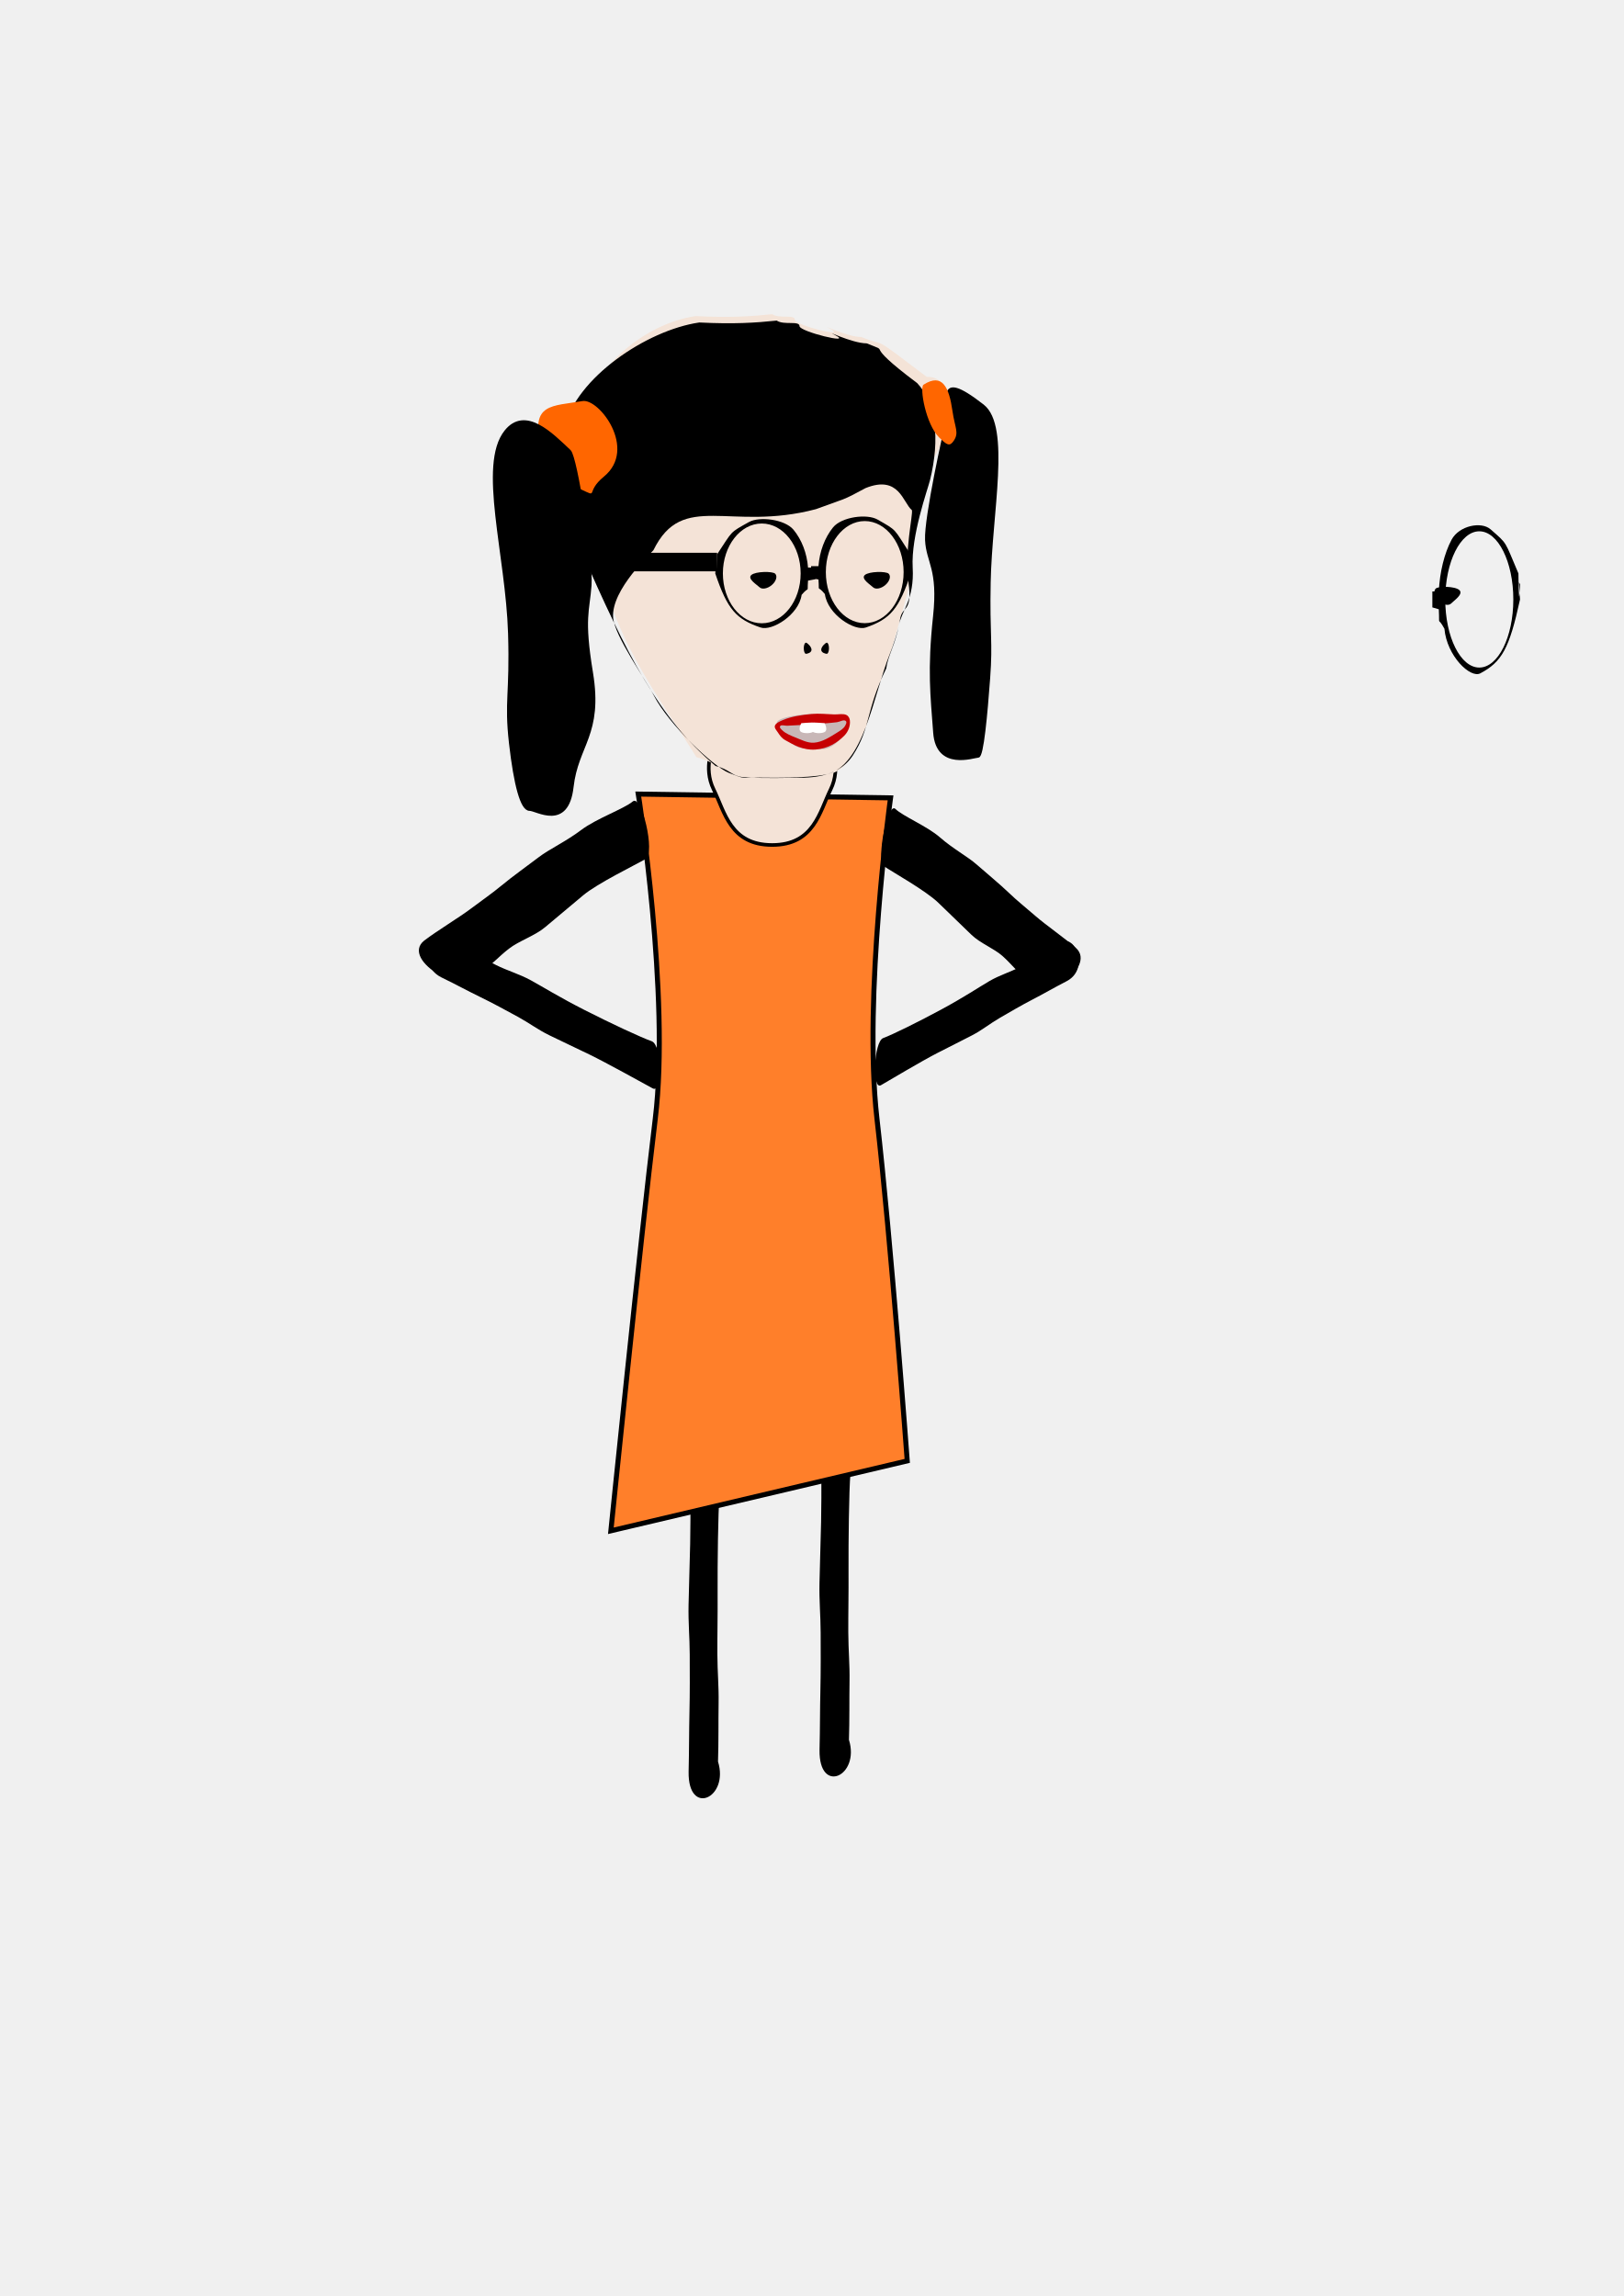
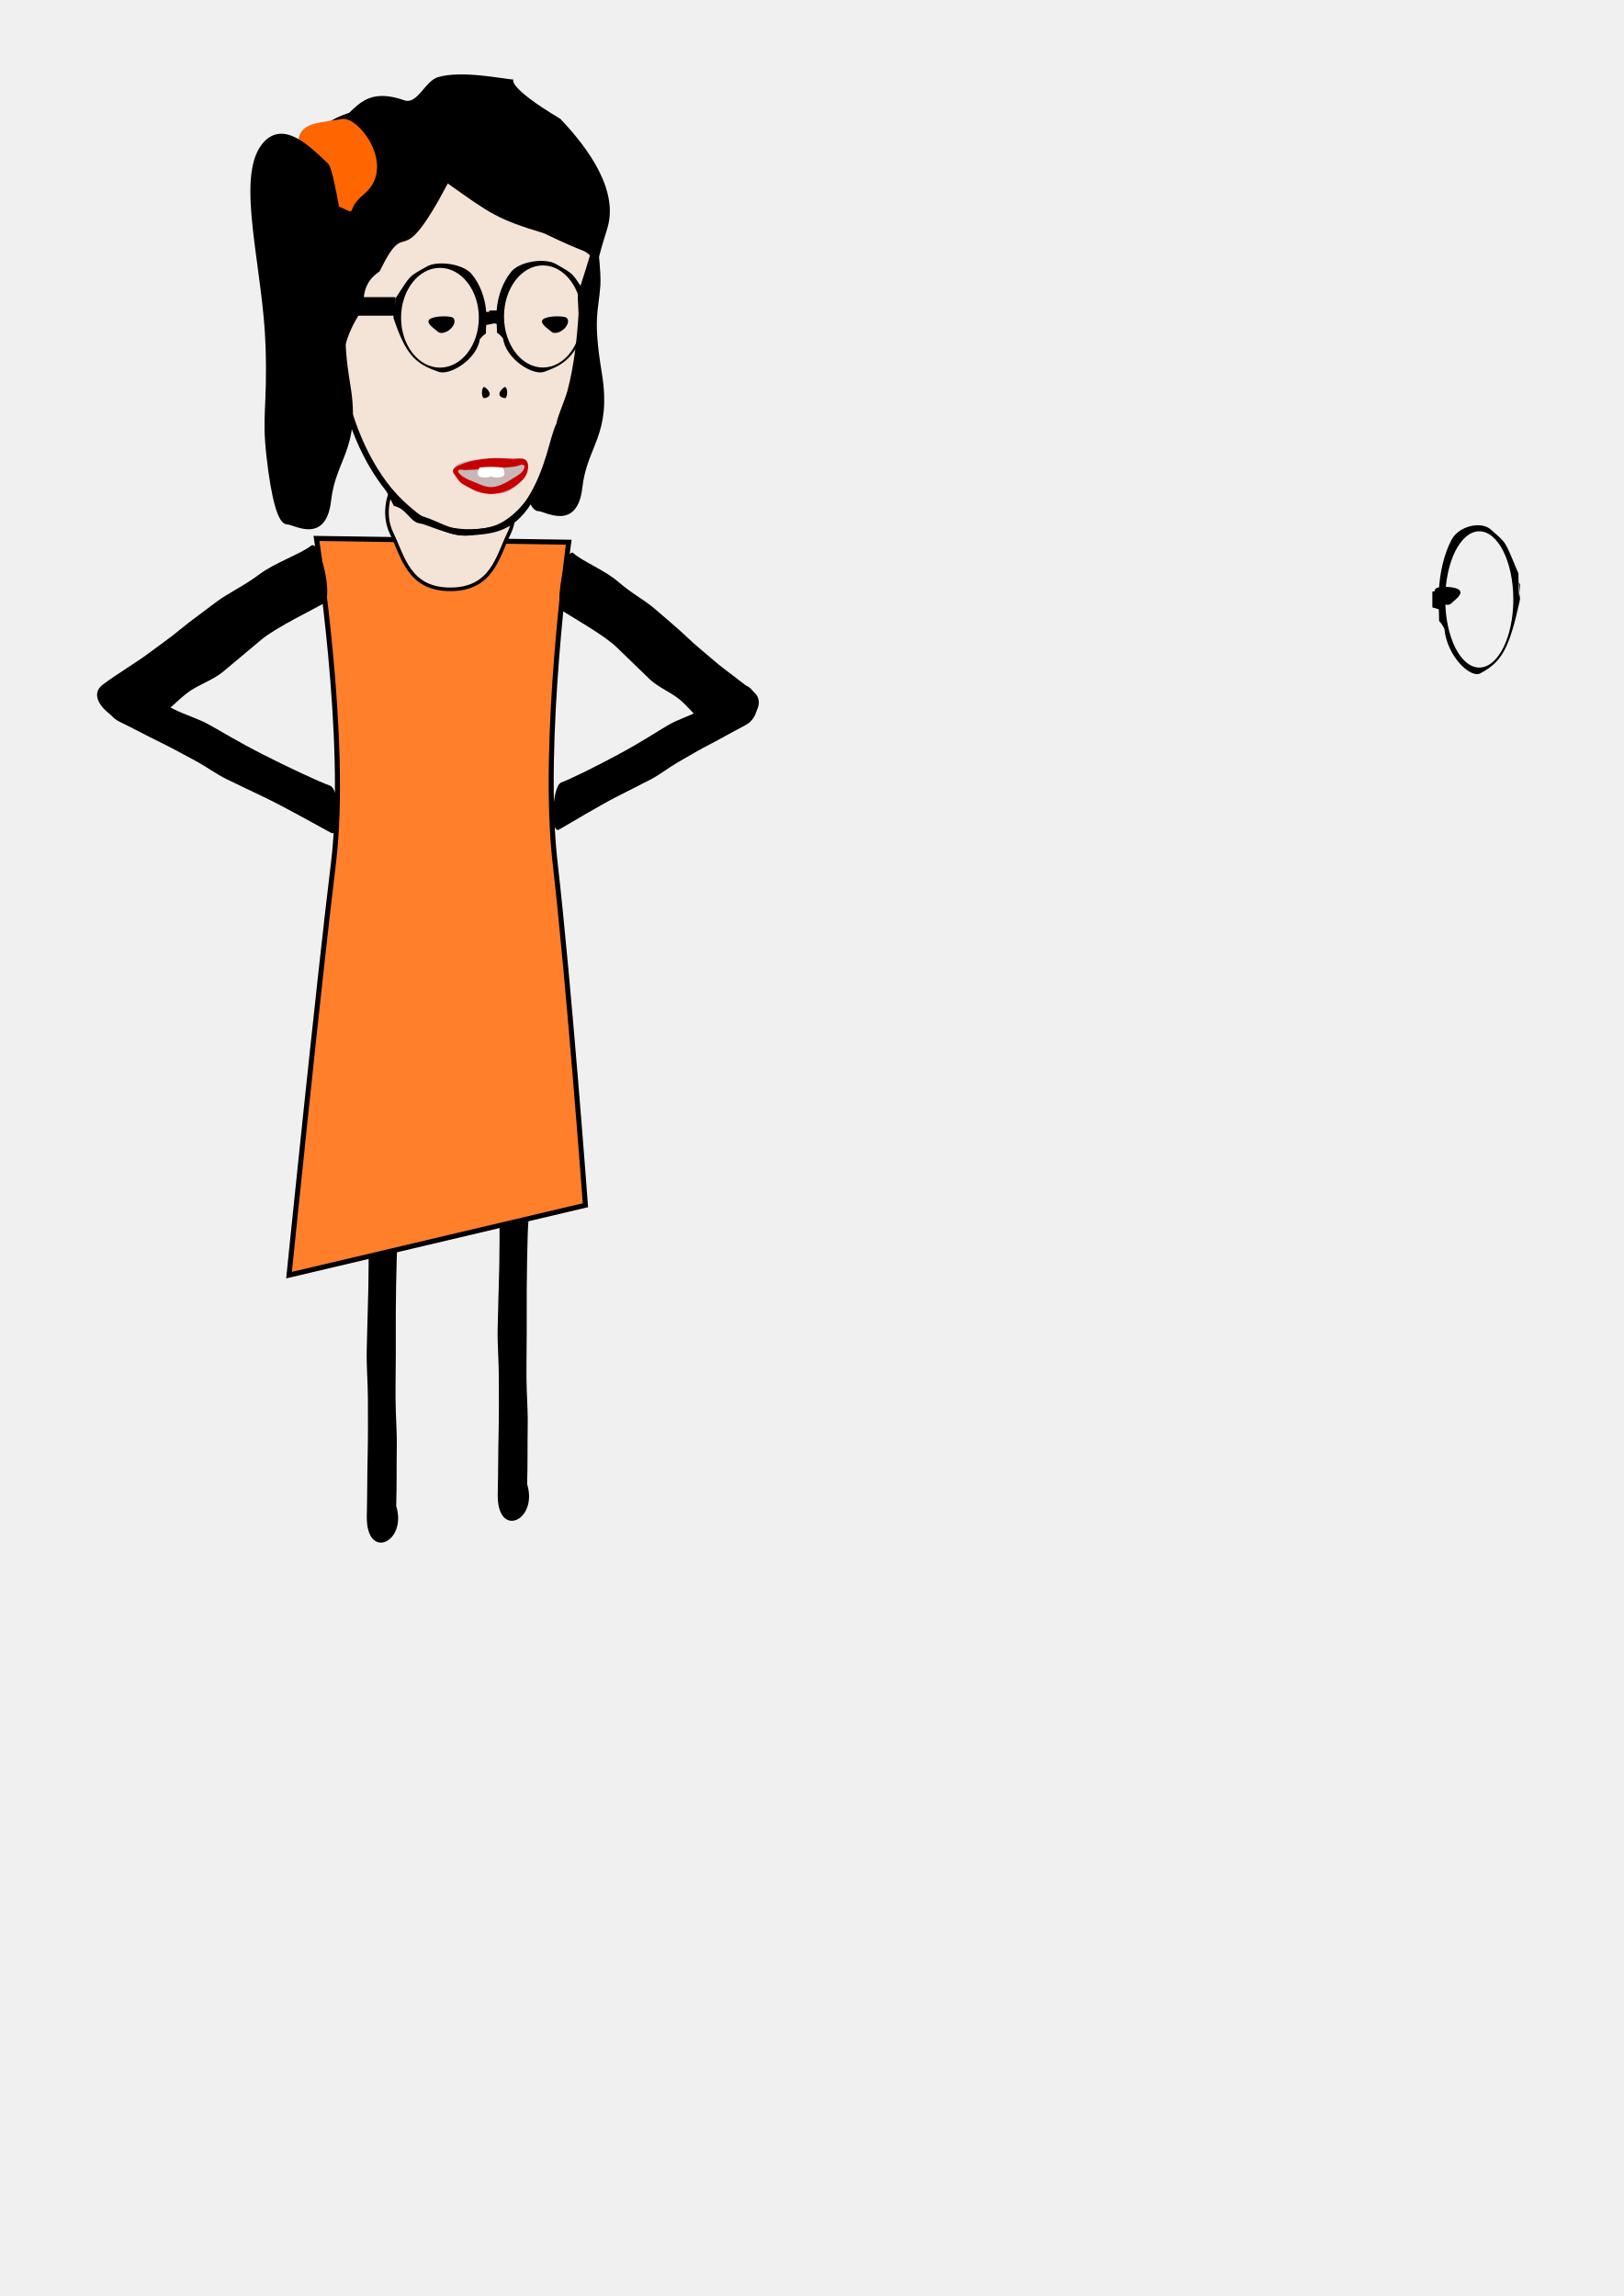
<svg xmlns="http://www.w3.org/2000/svg" width="744.094" height="1052.362" id="svg3905" version="1.1">
  <defs id="defs3907" />
  <g id="layer1">
-     <path style="fill:#000000;fill-opacity:1;stroke:none;display:inline" id="path4205-0" d="m 316.293,662.672 c 0.028,7.488 0.28,32.78 -0.01,44.928 -0.285,12.148 -0.559,19.486 -0.735,27.94 -0.176,8.454 0.5,14.503 0.533,22.738 0.032,8.235 0.087,17.671 -0.125,26.647 -0.212,8.976 -0.129,16.369 -0.386,27.208 -0.304,20.684 18.654,11.979 13.472,-4.718 0.305,-8.964 0.137,-18.416 0.269,-26.641 0.132,-8.225 -0.523,-14.029 -0.566,-22.626 -0.042,-8.598 0.183,-16.905 0.113,-28.975 -0.07,-12.071 0.212,-36.223 0.853,-43.434 0.642,-7.212 -13.451,-30.555 -13.423,-23.066 z" />
-     <path d="m 376.293,652.672 c 0.028,7.488 0.28,32.78 -0.01,44.928 -0.285,12.148 -0.559,19.486 -0.735,27.94 -0.176,8.454 0.5,14.503 0.533,22.738 0.032,8.235 0.087,17.671 -0.125,26.647 -0.212,8.976 -0.129,16.369 -0.386,27.208 -0.304,20.684 18.654,11.979 13.472,-4.718 0.305,-8.964 0.137,-18.416 0.269,-26.641 0.132,-8.225 -0.523,-14.029 -0.566,-22.626 -0.042,-8.598 0.183,-16.905 0.113,-28.975 -0.07,-12.071 0.212,-36.223 0.853,-43.434 0.642,-7.212 -13.451,-30.555 -13.423,-23.066 z" id="path4203-5" style="fill:#000000;fill-opacity:1;stroke:none;display:inline" />
+     <path id="path4168" d="m 274.891,170.924 c -4.15,-25.152 -1.499,-28.272 -0.654,-40.038 0.845,-11.766 -6.511,-58.665 -9.362,-61.353 -8.258,-7.786 -20.159,-20.045 -28.921,-8.994 -12.108,15.27 0.715,56.157 1.805,92.464 0.843,28.092 -1.789,30.677 0.409,50.132 2.198,19.454 5.235,30.256 8.59,30.256 3.354,0 17.049,9.36 19.247,-10.094 2.198,-19.454 13.558,-24.063 8.887,-52.374 z" style="display:inline;fill:#000000;stroke:#000000;stroke-width:1.774;stroke-miterlimit:4" />
+     <path style="display:inline;fill:#000000;fill-opacity:1;stroke:none" id="path4205-0" d="m 168.811,545.495 c 0.028,7.488 0.28,32.78 -0.01,44.928 -0.285,12.148 -0.559,19.486 -0.735,27.94 -0.176,8.454 0.5,14.503 0.533,22.738 0.032,8.235 0.087,17.671 -0.125,26.647 -0.212,8.976 -0.129,16.369 -0.386,27.208 -0.304,20.684 18.654,11.979 13.472,-4.718 0.305,-8.964 0.137,-18.416 0.269,-26.641 0.132,-8.225 -0.523,-14.029 -0.566,-22.626 -0.042,-8.598 0.183,-16.905 0.113,-28.975 -0.07,-12.071 0.212,-36.223 0.853,-43.434 0.642,-7.212 -13.451,-30.555 -13.423,-23.066 z" />
+     <path d="m 228.811,535.495 c 0.028,7.488 0.28,32.78 -0.01,44.928 -0.285,12.148 -0.559,19.486 -0.735,27.94 -0.176,8.454 0.5,14.503 0.533,22.738 0.032,8.235 0.087,17.671 -0.125,26.647 -0.212,8.976 -0.129,16.369 -0.386,27.208 -0.304,20.684 18.654,11.979 13.472,-4.718 0.305,-8.964 0.137,-18.416 0.269,-26.641 0.132,-8.225 -0.523,-14.029 -0.566,-22.626 -0.042,-8.598 0.183,-16.905 0.113,-28.975 -0.07,-12.071 0.212,-36.223 0.853,-43.434 0.642,-7.212 -13.451,-30.555 -13.423,-23.066 z" id="path4203-5" style="display:inline;fill:#000000;fill-opacity:1;stroke:none" />
    <path d="m -417.816,232.702 c 4.079,2.378 14.787,3.751 21.498,7.229 6.712,3.478 13.524,5.139 18.189,7.585 4.665,2.445 12.026,5.997 16.512,8.613 4.485,2.616 8.944,4.608 13.904,7.176 4.96,2.568 14.076,6.036 20.066,9.135 11.376,6.13 -7.217,31.398 -14.84,20.225 -4.98,-2.458 -8.388,-5.259 -12.914,-7.684 -4.527,-2.425 -10.587,-2.969 -15.267,-5.711 -4.68,-2.742 -10.804,-6.288 -17.372,-10.149 -6.567,-3.861 -22.236,-8.051 -26.356,-9.574 -4.12,-1.523 -7.498,-29.224 -3.419,-26.846 z" id="path4171-2" style="fill:#000000;fill-opacity:1;stroke:none;display:inline" />
    <path style="fill:#000000;fill-opacity:1;stroke:none;display:inline" id="path4204-3" d="m -205.041,222.702 c -4.079,2.378 -14.787,3.751 -21.498,7.229 -6.712,3.478 -13.524,5.139 -18.189,7.585 -4.664,2.445 -12.026,5.997 -16.512,8.613 -4.485,2.616 -8.944,4.608 -13.904,7.176 -4.96,2.568 -14.076,6.036 -20.066,9.135 -11.376,6.13 7.217,31.398 14.84,20.225 4.98,-2.458 8.388,-5.259 12.914,-7.684 4.527,-2.425 10.587,-2.969 15.267,-5.711 4.68,-2.742 10.804,-6.288 17.372,-10.149 6.567,-3.861 22.235,-8.051 26.356,-9.574 4.12,-1.523 7.497,-29.224 3.419,-26.846 z" />
-     <path style="fill:#ff7f2a;fill-opacity:1;stroke:#000000;stroke-width:2.3;stroke-miterlimit:4;stroke-opacity:1;stroke-dasharray:none;display:inline" d="m 292.497,363.96 115.616,1.738 c 0,0 -12.632,91.305 -6.226,147.098 6.406,55.794 13.875,156.794 13.875,156.794 l -135.822,32.043 c 0,0 13.447,-132.366 20.35,-188.837 6.903,-56.47 -7.792,-148.837 -7.792,-148.837 z" id="rect4164-9" />
-     <path style="fill:#f4e3d7;fill-opacity:1;stroke:#000000;stroke-width:1.642;stroke-miterlimit:4;stroke-opacity:1;stroke-dasharray:none" d="m 327.065,341.509 53.575,0 c 0,0 5.071,10.119 0,20.369 -5.071,10.25 -7.603,25.422 -26.788,25.422 -19.185,0 -21.716,-15.171 -26.787,-25.422 -5.071,-10.25 0,-20.369 0,-20.369 z" id="rect3359-4" />
+     <path style="display:inline;fill:#ff7f2a;fill-opacity:1;stroke:#000000;stroke-width:2.3;stroke-miterlimit:4;stroke-dasharray:none;stroke-opacity:1" d="m 145.015,246.783 115.616,1.738 c 0,0 -12.632,91.305 -6.226,147.098 6.406,55.794 13.875,156.794 13.875,156.794 l -135.822,32.043 c 0,0 13.447,-132.366 20.35,-188.837 6.903,-56.47 -7.792,-148.837 -7.792,-148.837 z" id="rect4164-9" />
+     <path style="fill:#f4e3d7;fill-opacity:1;stroke:#000000;stroke-width:1.642;stroke-miterlimit:4;stroke-dasharray:none;stroke-opacity:1" d="m 179.583,224.332 53.575,0 c 0,0 5.071,10.119 0,20.369 -5.071,10.25 -7.603,25.422 -26.788,25.422 -19.185,0 -21.716,-15.171 -26.787,-25.422 -5.071,-10.25 0,-20.369 0,-20.369 z" id="rect3359-4" />
    <path d="m -304.436,292.454 c 0.564,-1.053 2.362,-4.608 3.504,-6.322 1.142,-1.714 1.901,-2.752 2.68,-3.945 0.78,-1.193 0.788,-2.032 1.407,-3.19 0.62,-1.158 1.317,-2.485 2.162,-3.752 0.845,-1.267 1.363,-2.306 2.384,-3.836 1.819,-2.916 -11.835,-1.356 -9.59,0.902 -0.907,1.267 -1.528,2.594 -2.26,3.754 -0.731,1.16 -2.01,2.221 -2.651,3.43 -0.641,1.209 -1.196,2.815 -2.778,5.393 -1.582,2.577 -3.685,5.542 -4.686,6.568 -1.001,1.026 9.262,2.051 9.826,0.998 z" id="path3054" style="fill:#000000;fill-opacity:1;stroke:none;display:inline" />
    <path d="m -190.535,643.831 c -0.626,7.462 -2.585,32.68 -3.925,44.756 -1.345,12.076 -2.259,19.362 -3.173,27.769 -0.914,8.406 -0.769,14.492 -1.456,22.698 -0.688,8.207 -1.457,17.611 -2.453,26.534 -0.996,8.923 -1.558,16.295 -2.762,27.07 -2.11,20.579 17.536,13.562 13.833,-3.523 1.087,-8.903 1.745,-18.333 2.595,-26.515 0.85,-8.182 0.704,-14.021 1.413,-22.589 0.709,-8.568 1.659,-16.824 2.644,-28.854 0.985,-12.031 3.375,-36.066 4.645,-43.194 1.269,-7.128 -10.73,-31.613 -11.356,-24.151 z" id="path3058" style="fill:#000000;fill-opacity:1;stroke:none;display:inline" />
    <path style="fill:#000000;fill-opacity:1;stroke:none;display:inline" id="path3060" d="m -190.457,643.674 c 0.425,7.476 2.019,32.719 2.384,44.865 0.36,12.146 0.476,19.488 0.749,27.939 0.272,8.451 1.269,14.456 1.738,22.678 0.469,8.222 1.025,17.641 1.289,26.616 0.264,8.975 0.74,16.353 1.058,27.19 0.794,20.671 19.264,10.972 13.203,-5.427 -0.171,-8.968 -0.841,-18.397 -1.146,-26.617 -0.305,-8.22 -1.267,-13.981 -1.766,-22.565 -0.498,-8.583 -0.715,-16.89 -1.425,-28.94 -0.711,-12.05 -1.711,-36.183 -1.453,-43.418 0.258,-7.235 -15.053,-29.798 -14.628,-22.321 z" />
    <path id="path3068" d="m -337.206,335.24 19.204,-2.256 c 0,0 1.848,14.602 0.061,29.823 -1.787,15.221 -2.65,37.541 -9.526,38.348 -6.877,0.808 -7.829,-21.298 -9.678,-36.093 -1.848,-14.794 -0.061,-29.823 -0.061,-29.823 z" style="fill:#f4e3d7;fill-opacity:1;stroke:#000000;stroke-width:1.19;stroke-miterlimit:4;stroke-opacity:1;stroke-dasharray:none" />
    <path id="path3066" d="m -163.279,385.225 19.873,0.858 c 0,0 14.32,74.028 18.117,129.049 3.798,55.021 7.587,188.567 7.587,188.567 l -80.137,2.203 c 0,0 7.899,-162.738 8.654,-194.714 0.755,-31.975 3.15,-51.42 9.167,-77.447 5.599,-24.219 16.738,-48.516 16.738,-48.516 z" style="fill:#ff7f2a;fill-opacity:1;stroke:#000000;stroke-width:1.759;stroke-miterlimit:4;stroke-opacity:1;stroke-dasharray:none;display:inline" />
-     <path style="fill:#f4e3d7;fill-opacity:1;display:inline" d="m 394.717,154.479 c -6.759,0 -20.146,-6.834 -14.25,-3.739 8.455,4.438 -16.219,-1.661 -16.219,-4.164 0,-2.66 -7.09,-0.333 -10.352,-2.564 -9.73,1.035 -19.438,1.658 -35.137,0.872 -24.159,3.585 -47.49,24.423 -52.505,46.688 -3.92,17.404 -1.152,40.949 7.952,58.736 3.519,38.977 28.492,69.967 44.948,96.738 6.34,1.515 11.154,5.401 19.78,7.311 9.386,2.078 12.796,0.357 21.643,-0.154 11.637,-0.672 21.207,5.683 29.338,-7.139 9.364,-14.766 10.703,-29.278 13.883,-35.38 0.381,-2.975 3.14,-8.842 4.933,-14.656 3.326,-12.315 8.647,-28.08 9.242,-38.031 -0.482,-14.649 0.032,-38.594 3.475,-41.589 15.982,-13.903 18.795,-45.297 3.244,-44.665 -26.883,-20.401 -17.138,-13.103 -29.976,-18.264 z" id="path3879" />
-     <path id="path3040" d="m 428.218,282.519 c 2.365,-22.008 -3.188,-24.738 -3.669,-35.033 -0.481,-10.295 8.571,-50.996 9.376,-53.684 2.364,-7.893 -6.649,-25.908 16.477,-7.87 12.248,9.554 3.594,49.138 2.973,80.906 -0.481,24.581 1.019,26.843 -0.233,43.865 -1.252,17.023 -2.983,35.954 -4.894,35.954 -1.911,0 -18.716,6.212 -19.968,-10.811 -1.252,-17.023 -2.723,-28.557 -0.061,-53.329 z" style="fill:#000000;stroke:#000000;stroke-width:1.253;stroke-miterlimit:4;display:inline" />
-     <path id="path3076" d="m 397.179,157.375 c -6.828,0 -20.35,-6.814 -14.394,-3.728 8.54,4.425 -16.383,-1.656 -16.383,-4.152 0,-2.652 -7.162,-0.332 -10.456,-2.556 -9.829,1.032 -19.634,1.653 -35.492,0.87 -24.403,3.574 -56.544,25.645 -61.61,47.844 -3.96,17.351 -8.025,39.758 7.318,56.292 21.106,48.307 35.836,77.354 61.782,99.141 6.404,1.511 7.146,4.451 12.353,5.087 2.831,0.346 12.007,0.564 22.576,0.336 5.833,-0.126 20.545,1.063 27.943,-10.261 8.284,-12.682 5.644,-19.987 15.316,-39.864 0.77,-5.932 4.185,-10.892 5.82,-19.827 1.22,-6.668 7.134,-11.815 6.306,-26.407 -0.828,-14.592 6.875,-35.797 7.923,-40.034 4.711,-19.045 2.694,-35.442 -5.87,-44.53 -27.154,-20.339 -10.166,-13.063 -23.133,-18.209 z m -63.125,196.876 c -7.069,-2.804 -27.619,-22.212 -34.399,-35.428 -3.674,-7.161 -18.019,-27.221 -18.672,-35.733 -0.99,-12.915 17.913,-30.029 18.474,-30.931 13.422,-27.324 34.984,-8.32 74.456,-18.79 13.737,-5.061 11.871,-3.733 22.763,-9.662 15.397,-6.192 17.113,6.753 21.21,10.105 0.637,1.948 -3.516,18.776 -1.571,33.06 1.945,14.284 -2.88,10.439 -3.866,17.085 -0.83,5.593 -3.288,12.257 -4.7,15.799 -7.517,18.844 -11.861,51.377 -29.148,55.183 -8.887,1.957 -27.481,1.456 -31.582,1.457 -7.323,0.003 -5.269,0.876 -12.965,-2.146 z" style="fill:#000000;display:inline" />
-     <path style="fill:#ff6600;fill-opacity:1;stroke:none;display:inline" d="m 276.77,218.436 c -8.915,7.314 -1.93,9.889 -10.787,5.74 -11.809,-5.532 -15.317,-6.54 -18.376,-20.419 -4.172,-18.928 5.249,-17.502 19.318,-19.928 7.621,-1.314 25.287,21.938 9.845,34.607 z" id="path3072" />
-     <path style="fill:#000000;stroke:#000000;stroke-width:1.774;stroke-miterlimit:4;display:inline" d="m 270.851,308.305 c -4.15,-25.152 -1.499,-28.272 -0.654,-40.038 0.845,-11.766 -6.511,-58.665 -9.362,-61.353 -8.258,-7.786 -20.159,-20.045 -28.921,-8.994 -12.108,15.27 0.715,56.157 1.805,92.464 0.843,28.092 -1.789,30.677 0.409,50.132 2.198,19.454 5.235,30.256 8.59,30.256 3.354,0 17.049,9.36 19.247,-10.094 2.198,-19.454 13.558,-24.063 8.887,-52.374 z" id="path3874" />
-     <rect style="fill:#000000;stroke:#000000;stroke-width:2.883;stroke-miterlimit:4;stroke-dasharray:none;display:inline" id="rect3877" width="35.642" height="5.617" x="-327.187" y="254.807" transform="scale(-1,1)" />
+     <path style="display:inline;fill:#f4e3d7;fill-opacity:1;stroke:#000000;stroke-width:2.7;stroke-miterlimit:4;stroke-dasharray:none;stroke-opacity:1" d="m 247.234,65.301 c -6.759,0 -20.146,-6.834 -14.25,-3.739 8.455,4.438 -16.219,-1.661 -16.219,-4.164 0,-2.66 -7.09,-0.333 -10.352,-2.564 -9.73,1.035 -16.408,-4.118 -32.107,-4.904 -24.159,3.585 -33.348,11.291 -38.363,33.556 -3.92,17.404 3.695,51.051 12.799,68.838 10.197,25.788 10.651,57.775 41.697,84.856 9.386,2.078 14.817,7.428 23.664,6.917 11.637,-0.672 20.197,-1.388 28.328,-14.21 9.364,-14.766 10.703,-29.278 13.883,-35.38 0.381,-2.975 3.14,-8.842 4.933,-14.656 3.326,-12.315 4.647,-26.08 5.242,-36.031 -0.482,-14.649 -2,0 9.556,-41.589 3.583,-28.022 -28.655,-36.878 -28.813,-36.929 z" id="path3879" />
+     <path id="path3076" d="m 235.304,36.47 c -4.821,-0.294 -23.499,-4.34 -34.566,-1.112 -6.011,1.753 -9.415,12.74 -15.507,10.603 -19.533,-6.852 -22.699,5.843 -32.462,11.986 -8.409,5.291 -16.341,-1.571 -21.406,20.737 -3.96,17.438 -8.025,39.956 7.318,56.572 21.094,48.509 13.159,40.13 41.782,96.588 6.404,1.518 7.146,7.519 12.353,8.158 2.831,0.348 14.909,6.423 22.576,5.388 10.534,-1.422 20.545,-3.983 27.943,-15.363 8.284,-12.745 5.644,-20.087 15.316,-40.062 0.77,-5.961 4.185,-10.946 5.82,-19.926 1.22,-6.701 7.134,-11.874 6.306,-26.539 -0.828,-14.665 6.875,-35.975 7.923,-40.234 C 283.411,84.128 265.394,63.63 256.83,54.496 232.085,39.704 235.304,36.47 235.304,36.47 Z M 166.634,141.198 c -0.99,-12.979 6.801,-15.986 7.362,-16.892 13.422,-27.46 7.913,3.816 31.222,-40.207 19.798,14.107 22.982,16.467 43.976,22.781 21.21,10.156 17.113,6.787 21.21,10.156 0.637,1.958 -3.516,18.87 -1.571,33.225 1.945,14.355 -2.88,10.491 -3.866,17.17 -0.83,5.621 -3.288,12.318 -4.7,15.878 -7.517,18.938 -11.528,44.247 -29.148,55.457 -8.892,5.657 -21.399,4.18 -31.582,1.464 -19.075,-8.384 -62.75,-58.667 -32.904,-99.031 z" style="display:inline;fill:#000000" />
+     <path style="display:inline;fill:#ff6600;fill-opacity:1;stroke:none" d="m 166.663,89.136 c -8.915,7.314 -1.93,9.889 -10.787,5.74 -11.809,-5.532 -15.317,-6.54 -18.376,-20.419 -4.172,-18.928 5.249,-17.502 19.318,-19.928 7.621,-1.314 25.287,21.938 9.845,34.607 z" id="path3072" />
+     <path style="display:inline;fill:#000000;stroke:#000000;stroke-width:1.774;stroke-miterlimit:4" d="m 159.734,176.985 c -4.15,-25.152 -1.499,-28.272 -0.654,-40.038 0.845,-11.766 -6.511,-58.665 -9.362,-61.353 -8.258,-7.786 -20.159,-20.045 -28.921,-8.994 -12.108,15.27 0.715,56.157 1.805,92.464 0.843,28.092 -1.789,30.677 0.409,50.132 2.198,19.454 5.235,30.256 8.59,30.256 3.354,0 17.049,9.36 19.247,-10.094 2.198,-19.454 13.558,-24.063 8.887,-52.374 z" id="path3874" />
+     <rect style="display:inline;fill:#000000;stroke:#000000;stroke-width:2.883;stroke-miterlimit:4;stroke-dasharray:none" id="rect3877" width="35.642" height="5.617" x="-179.705" y="137.629" transform="scale(-1,1)" />
    <path style="fill:#000000;fill-opacity:1;stroke:none;display:inline" id="path3062" d="m -302.148,453.42 c -0.45,4.529 1.729,12.07 1.263,19.351 -0.467,7.281 0.232,13.94 -0.111,19.011 -0.342,5.072 -0.689,12.955 -1.184,17.936 -0.495,4.981 -0.605,9.693 -0.949,15.073 -0.343,5.38 -0.189,14.778 -0.603,21.275 -0.939,12.434 -21.539,5.948 -16.478,-5.155 0.27,-5.355 1.156,-9.458 1.52,-14.4 0.365,-4.942 -0.842,-10.499 -0.319,-15.701 0.524,-5.201 1.184,-11.992 1.927,-19.296 0.744,-7.305 -0.48,-33.891 -0.578,-38.12 -0.097,-4.23 15.959,-4.502 15.51,0.026 z" />
-     <path id="path3090" d="m 328.614,254.086 c 7.415,-11.123 5.52,-9.715 14.59,-14.805 4.876,-2.737 16.449,-1.234 20.406,3.487 3.819,4.603 6.18,10.839 6.689,17.372 l 3.379,0 0,5.345 -3.379,0.636 c -0.509,6.533 0.881,1.951 -2.938,6.525 -1.279,9.176 -13.592,16.742 -18.799,14.97 -11.222,-3.818 -15.18,-8.237 -20.781,-24.774 l 0.536,-5.756 -0.536,0.636 c 0.553,11.041 0.833,-3.636 0.833,-3.636 z m 20.484,31.591 c 9.837,0 17.822,-10.274 17.822,-22.865 0,-12.62 -8.008,-22.865 -17.822,-22.865 -9.837,0 -17.822,10.274 -17.822,22.865 0,12.62 7.985,22.865 17.822,22.865 z" />
-     <path style="fill:#000000;fill-opacity:1;stroke:none;display:inline" d="m 344.316,263.551 c -1.977,1.718 2.576,4.465 3.74,5.606 1.164,1.141 3.71,0.672 5.687,-1.046 1.977,-1.718 2.637,-4.036 1.474,-5.177 -1.163,-1.141 -8.923,-1.101 -10.901,0.617 z" id="path3094" />
+     <path id="path3090" d="m 181.132,136.908 c 7.415,-11.123 5.52,-9.715 14.59,-14.805 4.876,-2.737 16.449,-1.234 20.406,3.487 3.819,4.603 6.18,10.839 6.689,17.372 l 3.379,0 0,5.345 -3.379,0.636 c -0.509,6.533 0.881,1.951 -2.938,6.525 -1.279,9.176 -13.592,16.742 -18.799,14.97 -11.222,-3.818 -15.18,-8.237 -20.781,-24.774 l 0.536,-5.756 -0.536,0.636 c 0.553,11.041 0.833,-3.636 0.833,-3.636 z m 20.484,31.591 c 9.837,0 17.822,-10.274 17.822,-22.865 0,-12.62 -8.008,-22.865 -17.822,-22.865 -9.837,0 -17.822,10.274 -17.822,22.865 0,12.62 7.985,22.865 17.822,22.865 z" />
+     <path style="display:inline;fill:#000000;fill-opacity:1;stroke:none" d="m 196.834,146.374 c -1.977,1.718 2.576,4.465 3.74,5.606 1.164,1.141 3.71,0.672 5.687,-1.046 1.977,-1.718 2.637,-4.036 1.474,-5.177 -1.163,-1.141 -8.923,-1.101 -10.901,0.617 z" id="path3094" />
    <path d="m 695.842,262.827 c -6.489,-15.191 -4.831,-13.267 -12.768,-20.22 -4.267,-3.737 -14.395,-1.686 -17.859,4.762 -3.342,6.286 -5.409,14.803 -5.854,23.725 l -2.957,0 0,7.3 2.957,0.869 c 0.446,8.922 -0.771,2.665 2.571,8.911 1.119,12.531 11.896,22.865 16.452,20.445 9.821,-5.214 13.285,-11.25 18.187,-33.835 l -0.469,-7.862 0.469,0.869 c -0.484,15.078 -0.729,-4.965 -0.729,-4.965 z m -17.927,43.145 c -8.609,0 -15.597,-14.032 -15.597,-31.227 0,-17.236 7.009,-31.227 15.597,-31.227 8.609,0 15.597,14.032 15.597,31.227 0,17.236 -6.989,31.227 -15.597,31.227 z" id="path3013" />
    <path id="path3015" d="m 668.802,270.486 c 1.977,1.861 -2.575,4.836 -3.738,6.071 -1.163,1.235 -3.709,0.728 -5.685,-1.133 -1.977,-1.861 -2.636,-4.371 -1.473,-5.607 1.163,-1.235 8.92,-1.193 10.897,0.668 z" style="fill:#000000;fill-opacity:1;stroke:none;display:inline" />
-     <path d="m 416.763,253.298 c -7.415,-11.382 -5.52,-9.941 -14.59,-15.151 -4.876,-2.8 -16.449,-1.263 -20.406,3.568 -3.819,4.71 -6.18,11.092 -6.689,17.777 l -3.379,0 0,5.47 3.379,0.651 c 0.509,6.685 -0.881,1.997 2.938,6.677 1.279,9.39 13.592,17.133 18.799,15.32 11.222,-3.907 15.18,-8.43 20.781,-25.352 l -0.536,-5.891 0.536,0.651 c -0.553,11.298 -0.833,-3.72 -0.833,-3.72 z m -20.484,32.328 c -9.837,0 -17.822,-10.514 -17.822,-23.399 0,-12.915 8.008,-23.399 17.822,-23.399 9.837,0 17.822,10.514 17.822,23.399 0,12.915 -7.985,23.399 -17.822,23.399 z" id="path3017" />
-     <path id="path3019" d="m 396.333,263.551 c -1.977,1.718 2.576,4.465 3.74,5.606 1.164,1.141 3.71,0.672 5.687,-1.046 1.977,-1.718 2.637,-4.036 1.474,-5.177 -1.163,-1.141 -8.923,-1.101 -10.901,0.617 z" style="fill:#000000;fill-opacity:1;stroke:none;display:inline" />
-     <path id="path3355-9" d="m 379.896,297.119 c 0,1.41 -0.447,2.553 -0.999,2.553 -0.552,0 -2.553,-0.466 -2.553,-1.876 0,-1.41 2.001,-3.23 2.553,-3.23 0.552,0 0.999,1.143 0.999,2.553 z" style="fill:#000000;fill-opacity:1;stroke:none;display:inline" />
-     <path style="fill:#000000;fill-opacity:1;stroke:none;display:inline" d="m 368.342,297.119 c 0,1.41 0.447,2.553 0.999,2.553 0.552,0 2.553,-0.466 2.553,-1.876 0,-1.41 -2.001,-3.23 -2.553,-3.23 -0.552,0 -0.999,1.143 -0.999,2.553 z" id="path3357-8" />
-     <path style="fill:#c8b7b7;fill-opacity:1;stroke:none;display:inline" d="m 388.905,331.72 c 0,3.229 -6.642,12.479 -12.986,11.617 -8.883,-1.206 -11.358,2.895 -19.768,-11.548 -1.566,-2.689 10.192,-4.571 16.952,-4.571 6.76,0 15.803,1.273 15.803,4.502 z" id="path4268-5" />
-     <path style="font-size:medium;font-style:normal;font-variant:normal;font-weight:normal;font-stretch:normal;text-indent:0;text-align:start;text-decoration:none;line-height:normal;letter-spacing:normal;word-spacing:normal;text-transform:none;direction:ltr;block-progression:tb;writing-mode:lr-tb;text-anchor:start;baseline-shift:baseline;color:#000000;fill:#c60003;fill-opacity:1;fill-rule:nonzero;stroke:none;visibility:visible;display:inline;overflow:visible;enable-background:accumulate;font-family:sans-serif" d="m 371.921,327.257 c -4.491,0.425 -9.152,1.1 -13.121,2.766 -1.459,0.612 -3.229,1.371 -3.665,2.546 -0.396,1.066 0.687,2.154 1.316,3.103 0.91,1.37 1.699,2.625 3.473,3.613 3.572,1.99 8.039,4.683 13.744,4.276 5.844,-0.417 10.12,-3.221 13.214,-6.33 1.973,-1.983 2.857,-4.643 2.587,-7.031 -0.104,-0.925 -0.55,-1.984 -1.591,-2.497 -1.502,-0.742 -3.676,-0.195 -5.519,-0.254 -3.475,-0.112 -6.967,-0.519 -10.439,-0.19 z m -0.276,4.742 c 3.975,-0.28 7.965,-0.488 11.912,-0.98 1.313,-0.164 2.913,-1.265 3.903,-0.654 0.829,0.512 0.195,1.664 -0.239,2.417 -0.698,1.212 -2.239,2.165 -3.58,2.99 -3.27,2.012 -6.747,4.388 -10.678,4.646 -2.92,0.192 -5.869,-1.397 -8.38,-2.378 -2.222,-0.869 -4.431,-1.827 -5.798,-3.061 -0.741,-0.669 -1.824,-1.564 -1.189,-2.252 0.596,-0.645 2.101,-0.048 3.151,-0.094 3.635,-0.16 7.268,-0.38 10.897,-0.635 z" id="path3444-6" />
-     <path style="fill:#ffffff;display:inline" d="m 372.642,331.151 c 0,0 -1.934,3.351 0,4.385 1.231,0.658 3.991,0.658 5.222,0 1.793,-0.958 0,-4.065 0,-4.065 -1.509,-0.145 -3.248,-0.252 -5.222,-0.319 z" id="path4250-7" />
-     <path id="path4257-0" d="m 372.439,331.15 c 0,0 1.934,3.351 0,4.385 -1.231,0.658 -3.991,0.658 -5.222,0 -1.793,-0.958 0,-4.065 0,-4.065 1.508,-0.145 3.248,-0.252 5.222,-0.319 z" style="fill:#ffffff;display:inline" />
-     <path id="path3038" d="m 430.383,200.5 c 3.543,3.479 4.808,4.34 6.702,1.507 2.525,-3.778 0.508,-5.869 -0.611,-13.705 -1.525,-10.687 -4.584,-17.558 -13.242,-11.982 -1.92,1.237 1.014,18.153 7.15,24.18 z" style="fill:#ff6600;fill-opacity:1;stroke:none;display:inline" />
-     <path d="m 299.106,498.85 c -4.831,-2.627 -21.092,-11.686 -29.044,-15.55 -7.952,-3.863 -12.79,-6.075 -18.316,-8.79 -5.526,-2.715 -9.201,-5.623 -14.513,-8.513 -5.312,-2.89 -11.392,-6.223 -17.268,-9.076 -5.876,-2.853 -10.626,-5.513 -17.722,-8.956 -13.476,-6.797 -1.257,-26.574 7.734,-14.563 5.9,2.737 11.952,6.212 17.314,8.901 5.362,2.69 10.509,4.024 16.052,7.052 5.543,3.028 12.789,7.597 24.689,13.653 11.9,6.056 25.703,12.499 30.587,14.224 4.885,1.726 5.316,24.244 0.486,21.617 z" id="path4201-4" style="fill:#000000;fill-opacity:1;stroke:none;display:inline" />
-     <path style="fill:#000000;fill-opacity:1;stroke:none;display:inline" id="path4204-3-7" d="m 289.991,367.335 c -4.102,3.431 -16.709,7.839 -23.623,13.073 -6.915,5.234 -14.638,8.783 -19.432,12.447 -4.795,3.665 -12.479,9.157 -16.989,12.931 -4.51,3.774 -9.224,6.95 -14.335,10.816 -5.111,3.866 -14.977,9.79 -21.149,14.457 -11.631,9.094 20.688,27.552 25.817,14.786 5.176,-3.768 8.297,-7.403 12.931,-11.009 4.633,-3.605 11.856,-5.88 16.558,-9.829 4.702,-3.949 10.871,-9.077 17.464,-14.631 6.593,-5.554 24.217,-14.063 28.693,-16.699 4.476,-2.635 -1.832,-29.775 -5.934,-26.344 z" />
-     <path style="fill:#000000;fill-opacity:1;stroke:none;display:inline" id="path3051" d="m 403.72,497.391 c 4.254,-2.471 18.582,-11.005 25.573,-14.612 6.99,-3.607 11.24,-5.662 16.099,-8.199 4.859,-2.537 8.121,-5.326 12.799,-8.044 4.679,-2.719 10.034,-5.855 15.2,-8.518 5.166,-2.663 9.351,-5.17 15.589,-8.385 11.854,-6.362 1.825,-26.52 -6.291,-14.803 -5.184,2.547 -10.518,5.826 -15.235,8.342 -4.716,2.516 -9.209,3.686 -14.091,6.534 -4.882,2.849 -11.281,7.183 -21.751,12.856 -10.469,5.672 -22.596,11.67 -26.872,13.238 -4.276,1.568 -5.274,24.061 -1.02,21.591 z" />
-     <path d="m 410.329,370.764 c 3.553,3.431 14.471,7.839 20.46,13.073 5.989,5.234 12.677,8.783 16.83,12.447 4.153,3.665 10.808,9.157 14.714,12.931 3.906,3.774 7.989,6.95 12.415,10.816 4.426,3.866 12.971,9.79 18.316,14.457 10.073,9.094 -17.918,27.552 -22.36,14.786 -4.483,-3.768 -7.186,-7.403 -11.199,-11.009 -4.013,-3.605 -10.269,-5.88 -14.341,-9.829 -4.072,-3.949 -9.415,-9.077 -15.126,-14.631 -5.71,-5.554 -20.974,-14.063 -24.85,-16.699 -3.876,-2.635 1.587,-29.775 5.14,-26.344 z" id="path3053" style="fill:#000000;fill-opacity:1;stroke:none;display:inline" />
+     <path d="m 269.281,136.12 c -7.415,-11.382 -5.52,-9.941 -14.59,-15.151 -4.876,-2.8 -16.449,-1.263 -20.406,3.568 -3.819,4.71 -6.18,11.092 -6.689,17.777 l -3.379,0 0,5.47 3.379,0.651 c 0.509,6.685 -0.881,1.997 2.938,6.677 1.279,9.39 13.592,17.133 18.799,15.32 11.222,-3.907 15.18,-8.43 20.781,-25.352 l -0.536,-5.891 0.536,0.651 c -0.553,11.298 -0.833,-3.72 -0.833,-3.72 z m -20.484,32.328 c -9.837,0 -17.822,-10.514 -17.822,-23.399 0,-12.915 8.008,-23.399 17.822,-23.399 9.837,0 17.822,10.514 17.822,23.399 0,12.915 -7.985,23.399 -17.822,23.399 z" id="path3017" />
+     <path id="path3019" d="m 248.851,146.374 c -1.977,1.718 2.576,4.465 3.74,5.606 1.164,1.141 3.71,0.672 5.687,-1.046 1.977,-1.718 2.637,-4.036 1.474,-5.177 -1.163,-1.141 -8.923,-1.101 -10.901,0.617 z" style="display:inline;fill:#000000;fill-opacity:1;stroke:none" />
+     <path id="path3355-9" d="m 232.414,179.941 c 0,1.41 -0.447,2.553 -0.999,2.553 -0.552,0 -2.553,-0.466 -2.553,-1.876 0,-1.41 2.001,-3.23 2.553,-3.23 0.552,0 0.999,1.143 0.999,2.553 z" style="display:inline;fill:#000000;fill-opacity:1;stroke:none" />
+     <path style="display:inline;fill:#000000;fill-opacity:1;stroke:none" d="m 220.86,179.941 c 0,1.41 0.447,2.553 0.999,2.553 0.552,0 2.553,-0.466 2.553,-1.876 0,-1.41 -2.001,-3.23 -2.553,-3.23 -0.552,0 -0.999,1.143 -0.999,2.553 z" id="path3357-8" />
+     <path style="display:inline;fill:#c8b7b7;fill-opacity:1;stroke:none" d="m 241.423,214.543 c 0,3.229 -6.642,12.479 -12.986,11.617 -8.883,-1.206 -11.358,2.895 -19.768,-11.548 -1.566,-2.689 10.192,-4.571 16.952,-4.571 6.76,0 15.803,1.273 15.803,4.502 z" id="path4268-5" />
+     <path style="color:#000000;font-style:normal;font-variant:normal;font-weight:normal;font-stretch:normal;font-size:medium;line-height:normal;font-family:sans-serif;text-indent:0;text-align:start;text-decoration:none;text-decoration-line:none;letter-spacing:normal;word-spacing:normal;text-transform:none;direction:ltr;block-progression:tb;writing-mode:lr-tb;baseline-shift:baseline;text-anchor:start;display:inline;overflow:visible;visibility:visible;fill:#c60003;fill-opacity:1;fill-rule:nonzero;stroke:none;enable-background:accumulate" d="m 224.439,210.079 c -4.491,0.425 -9.152,1.1 -13.121,2.766 -1.459,0.612 -3.229,1.371 -3.665,2.546 -0.396,1.066 0.687,2.154 1.316,3.103 0.91,1.37 1.699,2.625 3.473,3.613 3.572,1.99 8.039,4.683 13.744,4.276 5.844,-0.417 10.12,-3.221 13.214,-6.33 1.973,-1.983 2.857,-4.643 2.587,-7.031 -0.104,-0.925 -0.55,-1.984 -1.591,-2.497 -1.502,-0.742 -3.676,-0.195 -5.519,-0.254 -3.475,-0.112 -6.967,-0.519 -10.439,-0.19 z m -0.276,4.742 c 3.975,-0.28 7.965,-0.488 11.912,-0.98 1.313,-0.164 2.913,-1.265 3.903,-0.654 0.829,0.512 0.195,1.664 -0.239,2.417 -0.698,1.212 -2.239,2.165 -3.58,2.99 -3.27,2.012 -6.747,4.388 -10.678,4.646 -2.92,0.192 -5.869,-1.397 -8.38,-2.378 -2.222,-0.869 -4.431,-1.827 -5.798,-3.061 -0.741,-0.669 -1.824,-1.564 -1.189,-2.252 0.596,-0.645 2.101,-0.048 3.151,-0.094 3.635,-0.16 7.268,-0.38 10.897,-0.635 z" id="path3444-6" />
+     <path style="display:inline;fill:#ffffff" d="m 225.16,213.974 c 0,0 -1.934,3.351 0,4.385 1.231,0.658 3.991,0.658 5.222,0 1.793,-0.958 0,-4.065 0,-4.065 -1.509,-0.145 -3.248,-0.252 -5.222,-0.319 z" id="path4250-7" />
+     <path id="path4257-0" d="m 224.957,213.972 c 0,0 1.934,3.351 0,4.385 -1.231,0.658 -3.991,0.658 -5.222,0 -1.793,-0.958 0,-4.065 0,-4.065 1.508,-0.145 3.248,-0.252 5.222,-0.319 z" style="display:inline;fill:#ffffff" />
+     <path d="m 151.624,381.672 c -4.831,-2.627 -21.092,-11.686 -29.044,-15.55 -7.952,-3.863 -12.79,-6.075 -18.316,-8.79 -5.526,-2.715 -9.201,-5.623 -14.513,-8.513 -5.312,-2.89 -11.392,-6.223 -17.268,-9.076 -5.876,-2.853 -10.626,-5.513 -17.722,-8.956 -13.476,-6.797 -1.257,-26.574 7.734,-14.563 5.9,2.737 11.952,6.212 17.314,8.901 5.362,2.69 10.509,4.024 16.052,7.052 5.543,3.028 12.789,7.597 24.689,13.653 11.9,6.056 25.703,12.499 30.587,14.224 4.885,1.726 5.316,24.244 0.486,21.617 z" id="path4201-4" style="display:inline;fill:#000000;fill-opacity:1;stroke:none" />
+     <path style="display:inline;fill:#000000;fill-opacity:1;stroke:none" id="path4204-3-7" d="m 142.509,250.157 c -4.102,3.431 -16.709,7.839 -23.623,13.073 -6.915,5.234 -14.638,8.783 -19.432,12.447 -4.795,3.665 -12.479,9.157 -16.989,12.931 -4.51,3.774 -9.224,6.95 -14.335,10.816 -5.111,3.866 -14.977,9.79 -21.149,14.457 -11.631,9.094 20.688,27.552 25.817,14.786 5.176,-3.768 8.297,-7.403 12.931,-11.009 4.633,-3.605 11.856,-5.88 16.558,-9.829 4.702,-3.949 10.871,-9.077 17.464,-14.631 6.593,-5.554 24.217,-14.063 28.693,-16.699 4.476,-2.635 -1.832,-29.775 -5.934,-26.344 z" />
+     <path style="display:inline;fill:#000000;fill-opacity:1;stroke:none" id="path3051" d="m 256.237,380.213 c 4.254,-2.471 18.582,-11.005 25.573,-14.612 6.99,-3.607 11.24,-5.662 16.099,-8.199 4.859,-2.537 8.121,-5.326 12.799,-8.044 4.679,-2.719 10.034,-5.855 15.2,-8.518 5.166,-2.663 9.351,-5.17 15.589,-8.385 11.854,-6.362 1.825,-26.52 -6.291,-14.803 -5.184,2.547 -10.518,5.826 -15.235,8.342 -4.716,2.516 -9.209,3.686 -14.091,6.534 -4.882,2.849 -11.281,7.183 -21.751,12.856 -10.469,5.672 -22.596,11.67 -26.872,13.238 -4.276,1.568 -5.274,24.061 -1.02,21.591 z" />
+     <path d="m 262.847,253.586 c 3.553,3.431 14.471,7.839 20.46,13.073 5.989,5.234 12.677,8.783 16.83,12.447 4.153,3.665 10.808,9.157 14.714,12.931 3.906,3.774 7.989,6.95 12.415,10.816 4.426,3.866 12.971,9.79 18.316,14.457 10.073,9.094 -17.918,27.552 -22.36,14.786 -4.483,-3.768 -7.186,-7.403 -11.199,-11.009 -4.013,-3.605 -10.269,-5.88 -14.341,-9.829 -4.072,-3.949 -9.415,-9.077 -15.126,-14.631 -5.71,-5.554 -20.974,-14.063 -24.85,-16.699 -3.876,-2.635 1.587,-29.775 5.14,-26.344 z" id="path3053" style="display:inline;fill:#000000;fill-opacity:1;stroke:none" />
  </g>
</svg>
